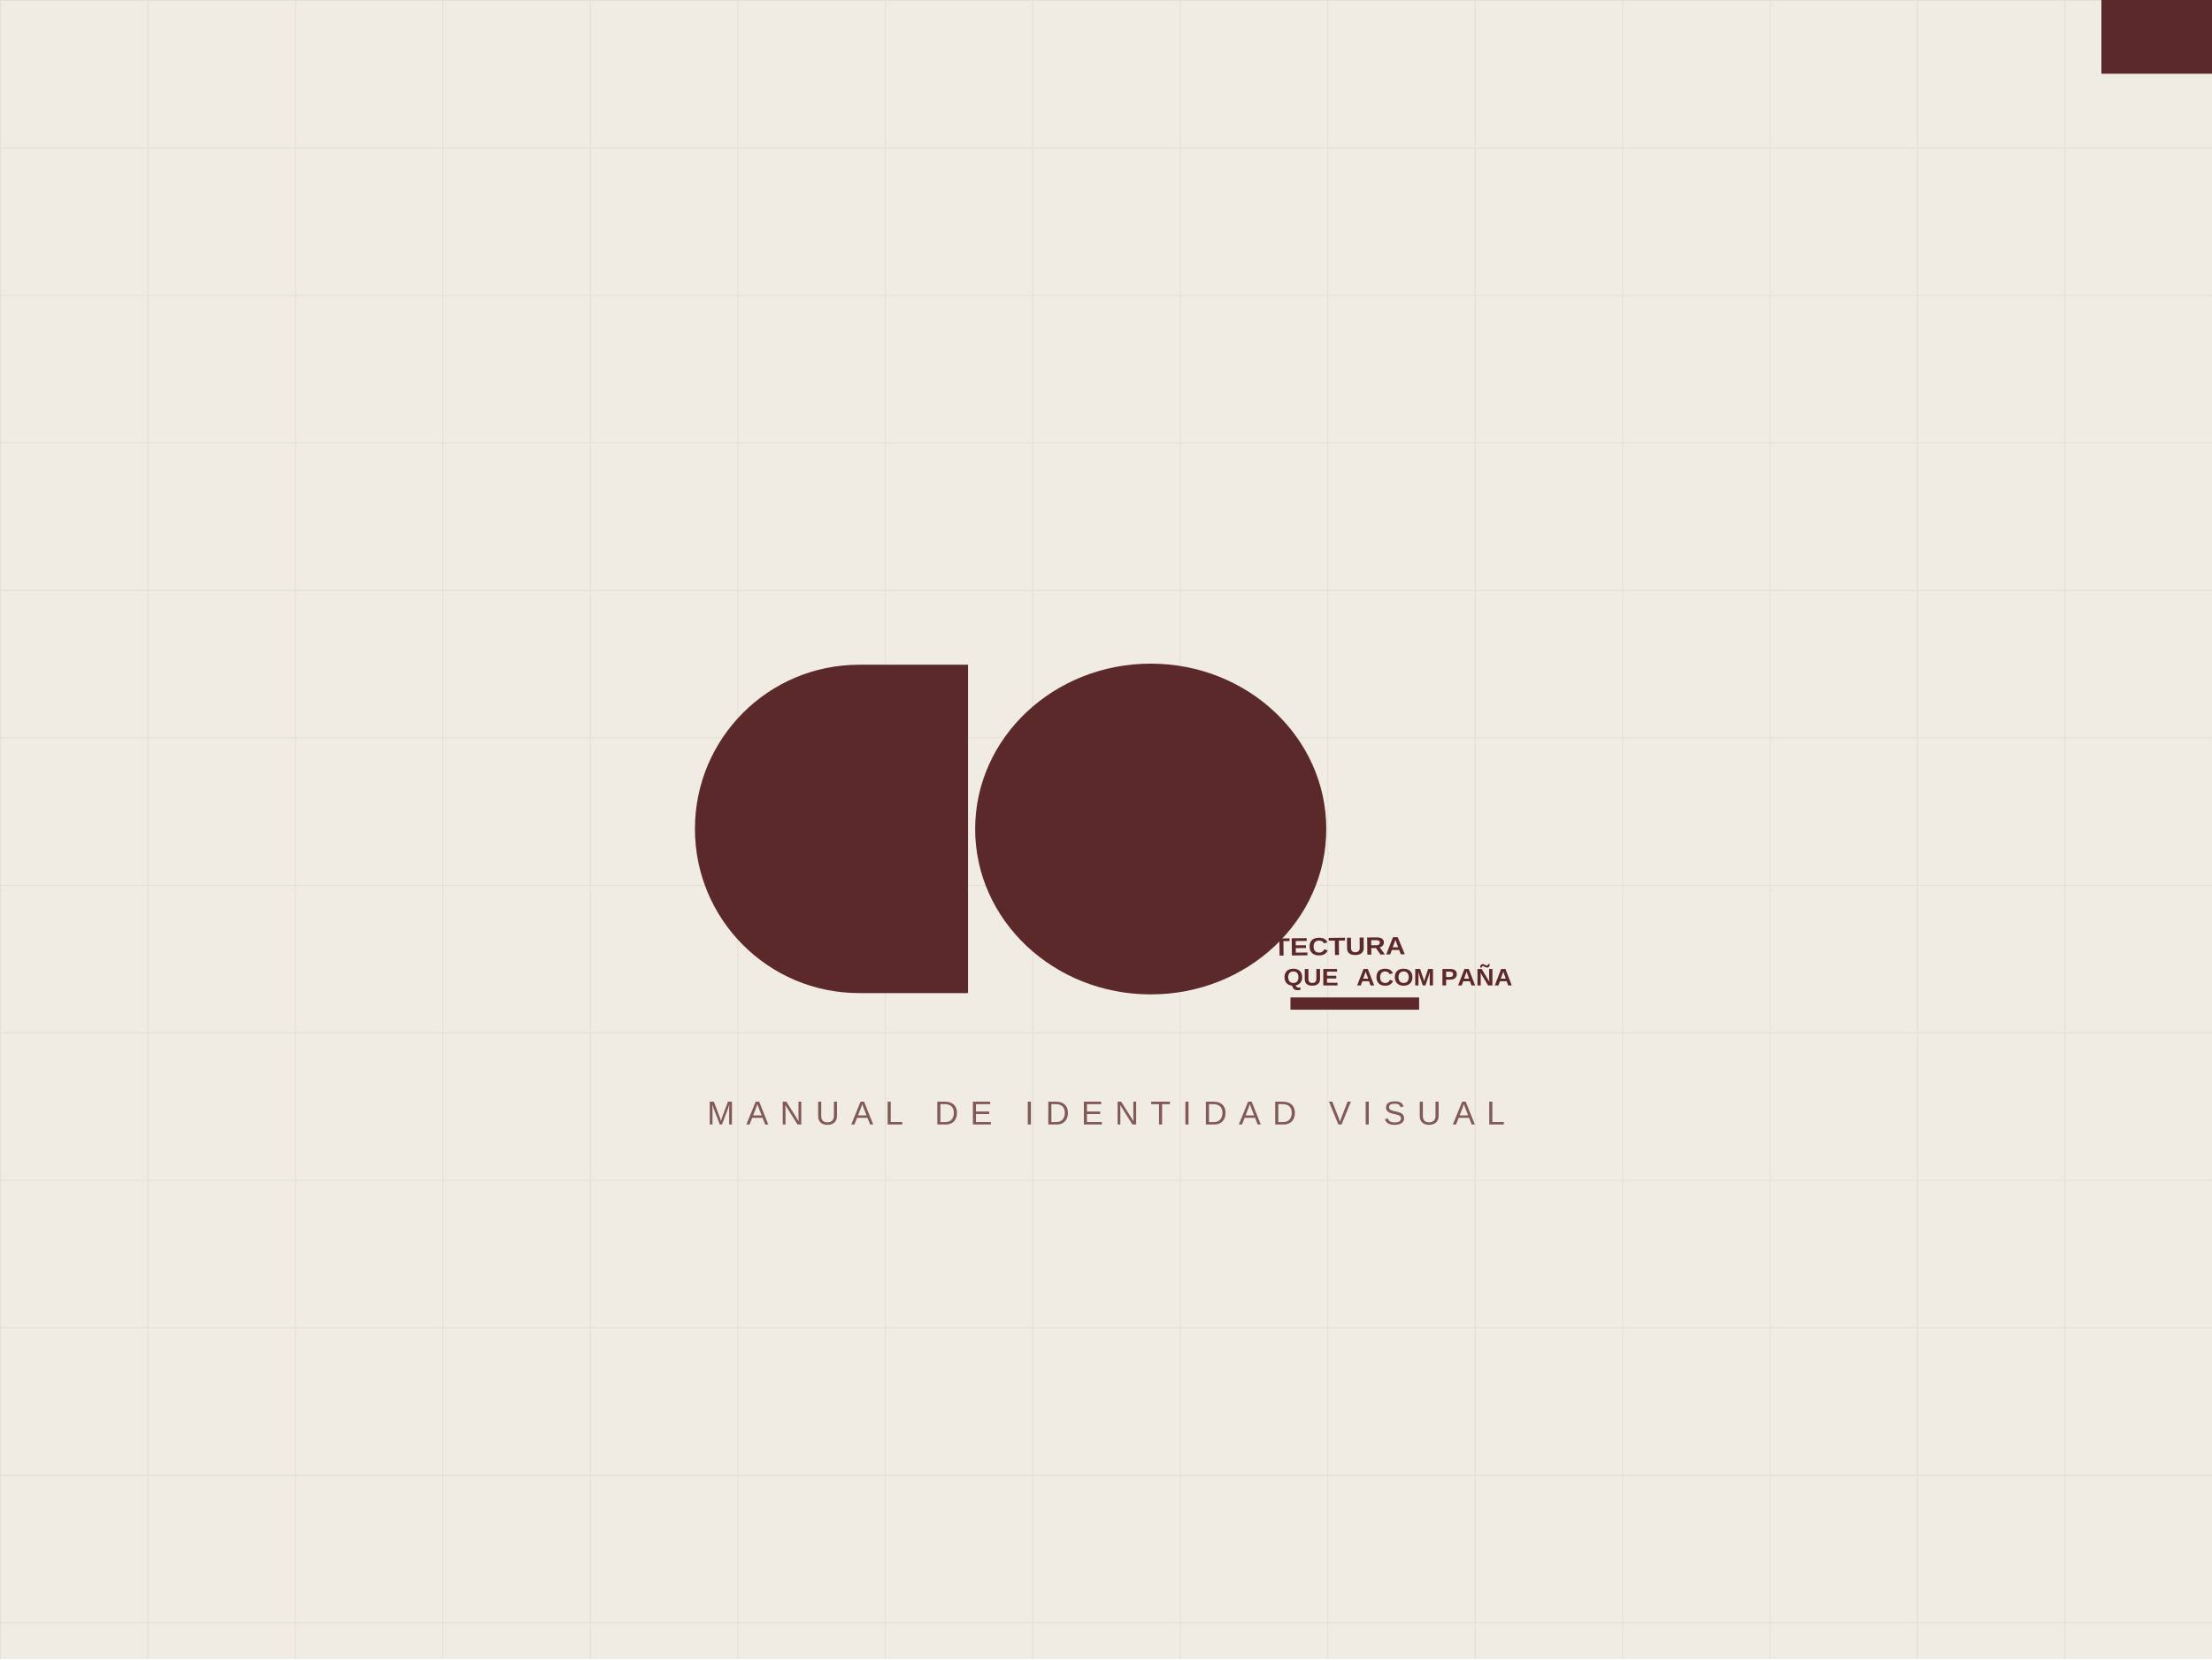
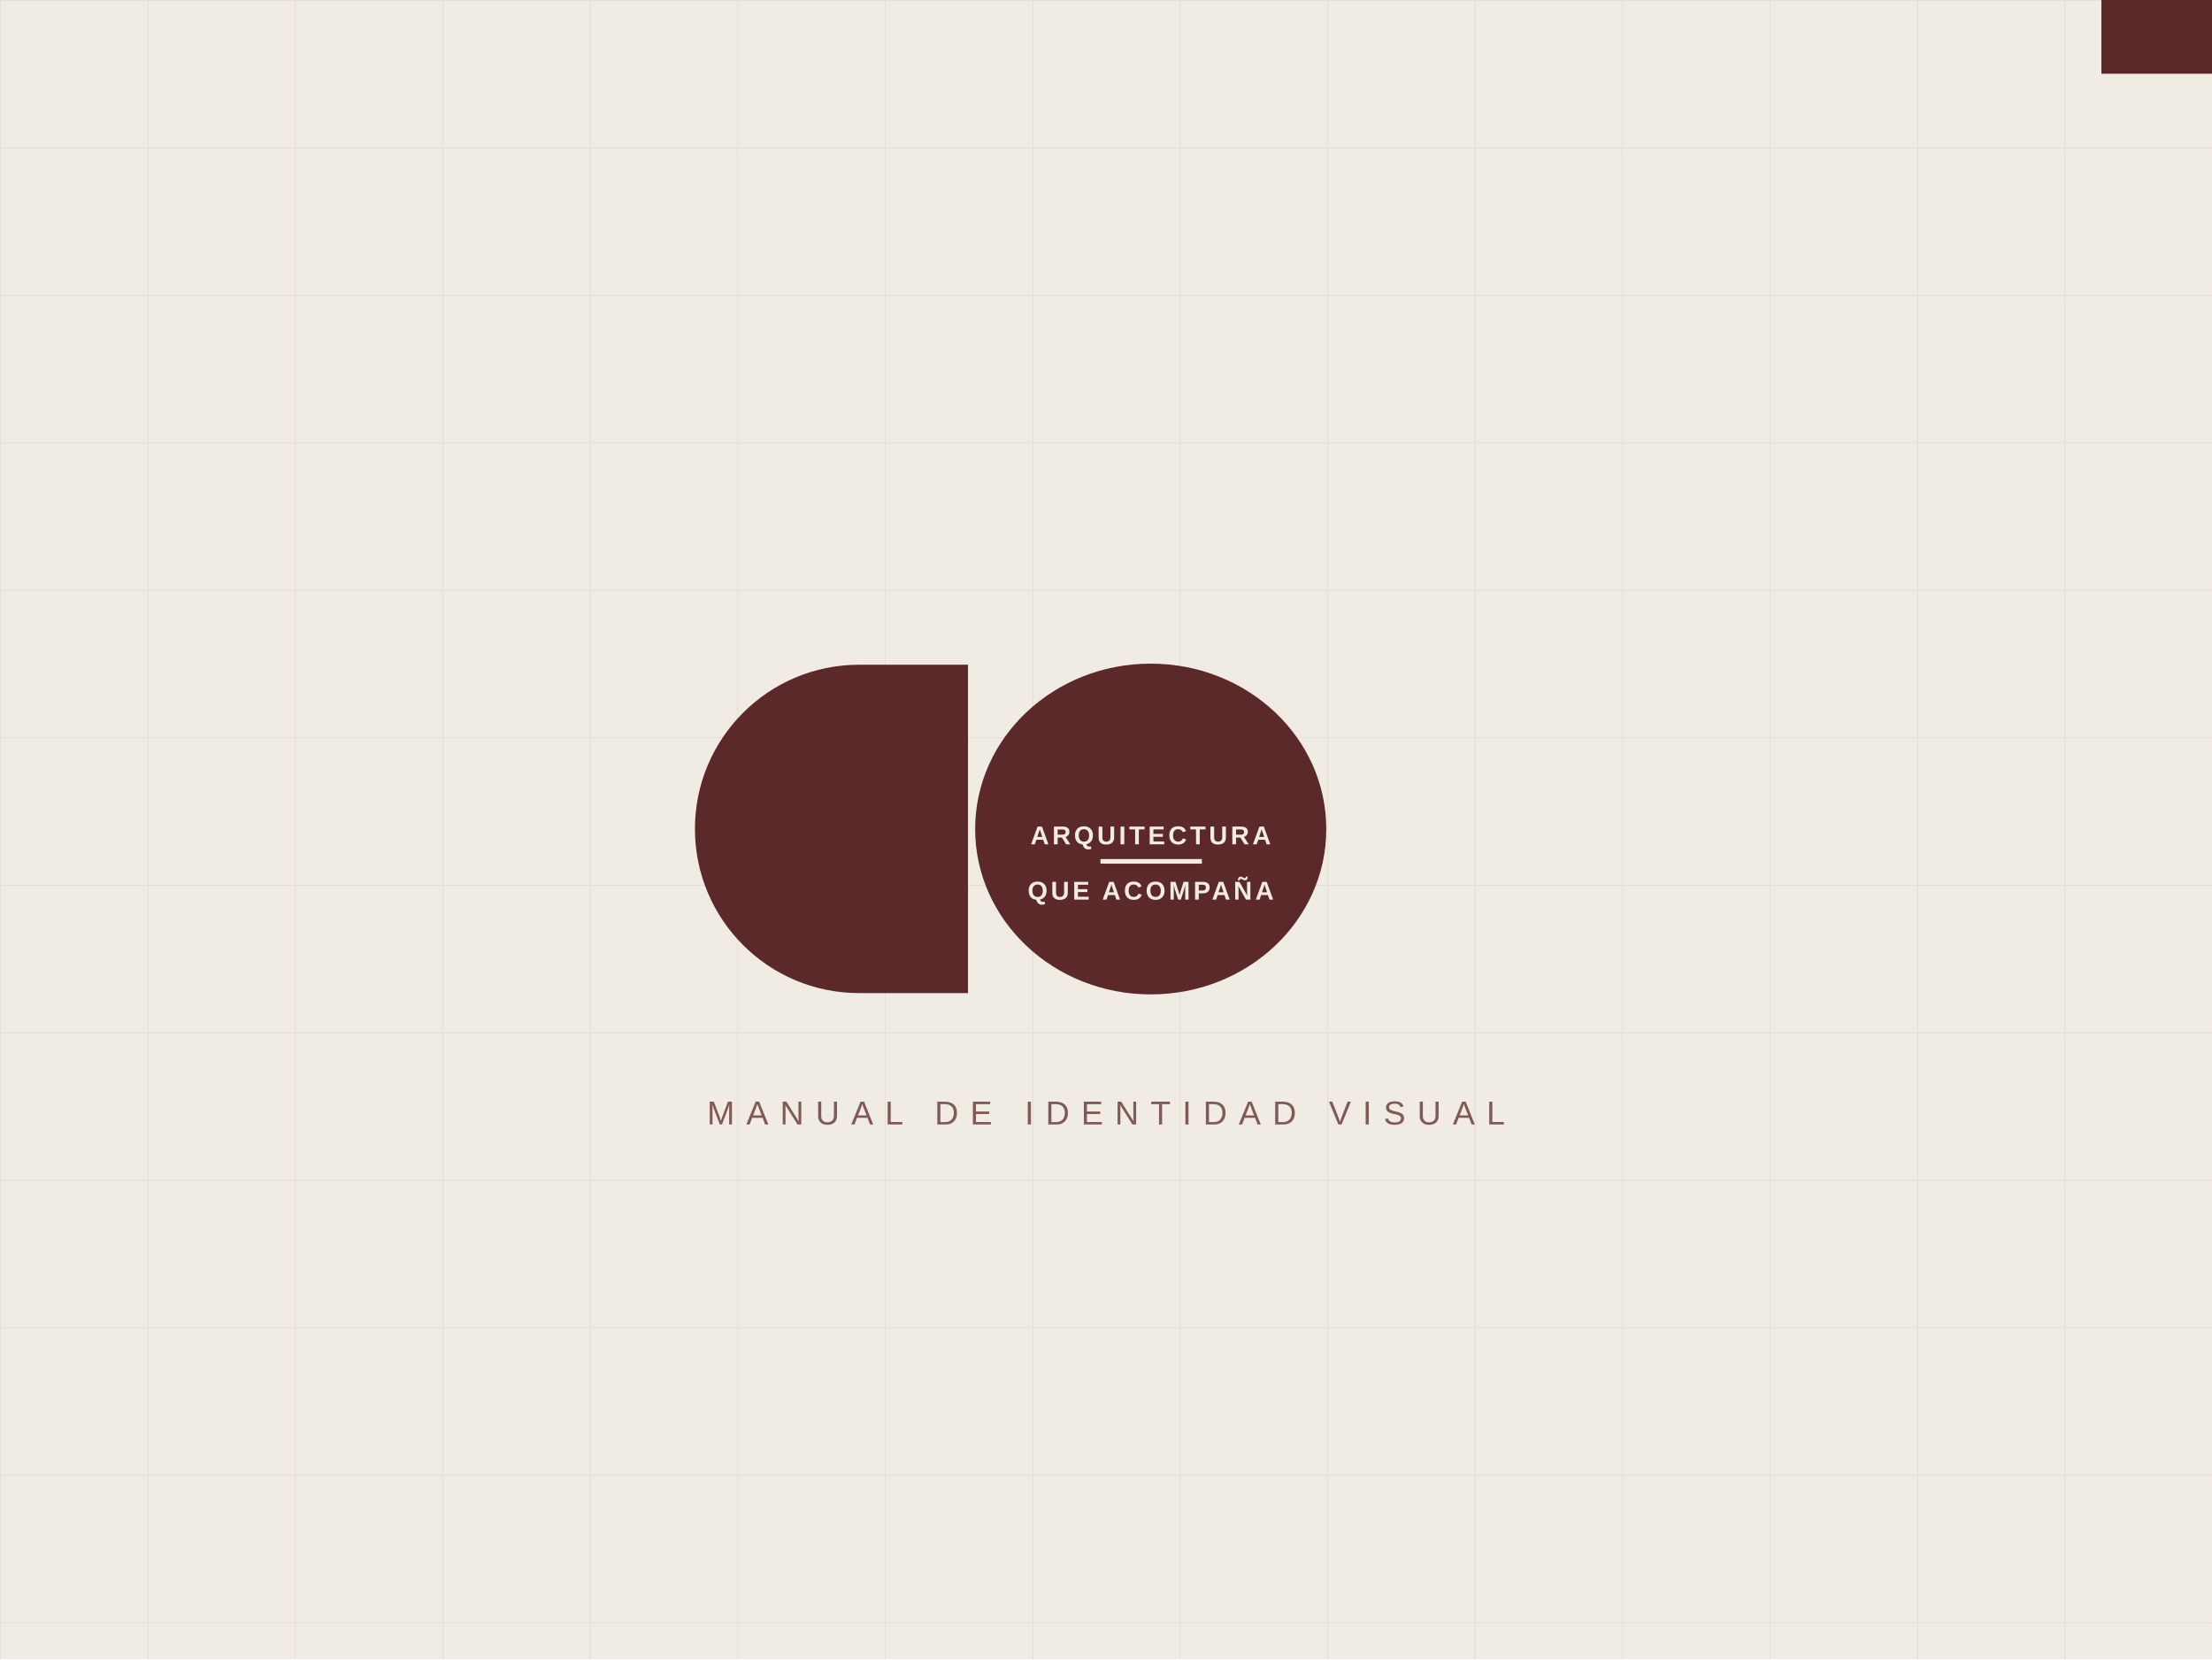
<svg xmlns="http://www.w3.org/2000/svg" viewBox="0 0 1200 900" preserveAspectRatio="xMidYMid slice">
  <defs>
    <pattern id="grid" width="80" height="80" patternUnits="userSpaceOnUse">
      <path d="M 80 0 L 0 0 0 80" fill="none" stroke="#d8d2c5" stroke-width="1" />
    </pattern>
    <style>
      .co-shape { fill: #5c292a; }
-       .co-text { fill: #5c292a; }
+       .inner-text { fill: #f0ebe3; font-family: 'Helvetica Neue', Arial, sans-serif; font-weight: 600; letter-spacing: 0.12em; }
      .manual-text { fill: #5c292a; font-family: 'Helvetica Neue', Arial, sans-serif; font-weight: 500; letter-spacing: 0.35em; font-size: 18px; opacity: 0.75; }
    </style>
  </defs>
  <rect width="1200" height="900" fill="#f0ebe3" />
  <rect width="1200" height="900" fill="url(#grid)" opacity="0.45" />
  <rect x="1140" y="0" width="60" height="40" fill="#5c292a" />
  <g transform="translate(377, 360)">
    <path class="co-shape" d="M148.14.59h-59.08C39.87.59,0,40.47,0,89.65h0c0,49.19,39.87,89.06,89.06,89.06h59.08V.59Z" />
    <ellipse class="co-shape" cx="247.26" cy="89.71" rx="95.24" ry="89.71" />
-     <text class="co-text" font-family="'Helvetica Neue', Arial, sans-serif" font-weight="600" font-size="13.55px" transform="translate(256.19 159.02) rotate(-.61) scale(1.11 1)">
-       <tspan x="0" y="0">A</tspan>
-       <tspan x="10.37" y="0" style="letter-spacing:0.06em">R</tspan>
-       <tspan x="20.65" y="0">QUI</tspan>
-       <tspan x="51.77" y="0">TECTURA </tspan>
-     </text>
-     <rect class="co-shape" x="323.07" y="181.07" width="69.79" height="6.65" />
-     <text class="co-text" font-family="'Helvetica Neue', Arial, sans-serif" font-weight="600" font-size="13px" transform="translate(315.45 174.57) scale(1.06 1)">
-       <tspan x="0" y="0" xml:space="preserve"> QUE </tspan>
-       <tspan x="40.99" y="0" style="letter-spacing:0.05em">A</tspan>
-       <tspan x="50.67" y="0">COM</tspan>
-       <tspan x="84.1" y="0" style="letter-spacing:0em">P</tspan>
-       <tspan x="92.64" y="0">AÑA</tspan>
-     </text>
+     <text class="inner-text" x="247.26" y="98" text-anchor="middle" font-size="14">ARQUITECTURA</text>
+     <rect x="220" y="106" width="55" height="2.5" fill="#f0ebe3" />
+     <text class="inner-text" x="247.26" y="128" text-anchor="middle" font-size="14">QUE ACOMPAÑA</text>
  </g>
  <text x="600" y="610" text-anchor="middle" class="manual-text">MANUAL DE IDENTIDAD VISUAL</text>
</svg>
